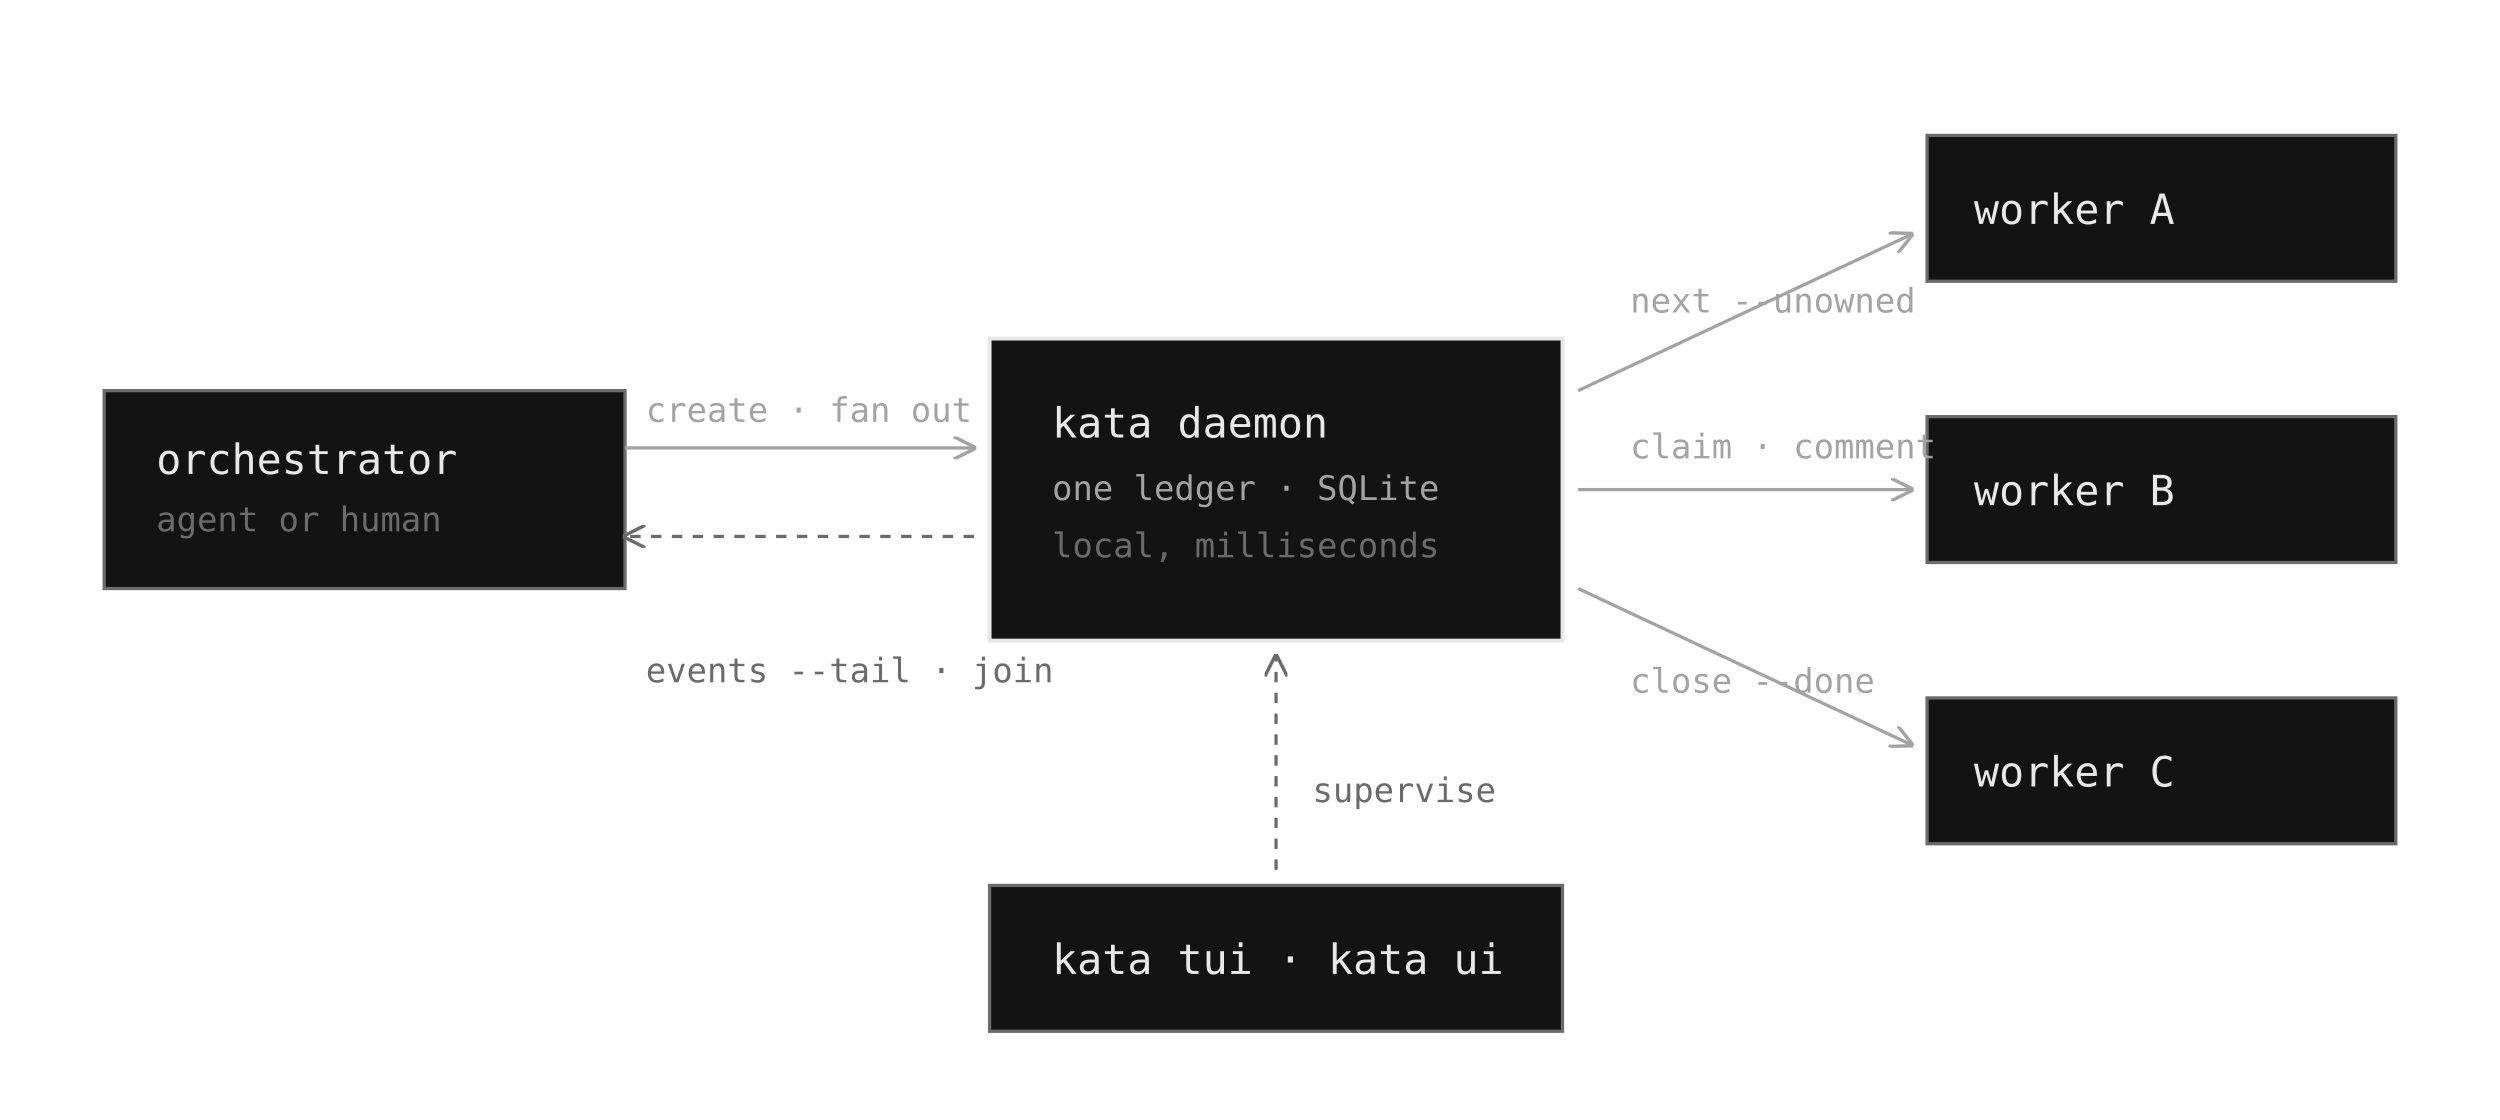
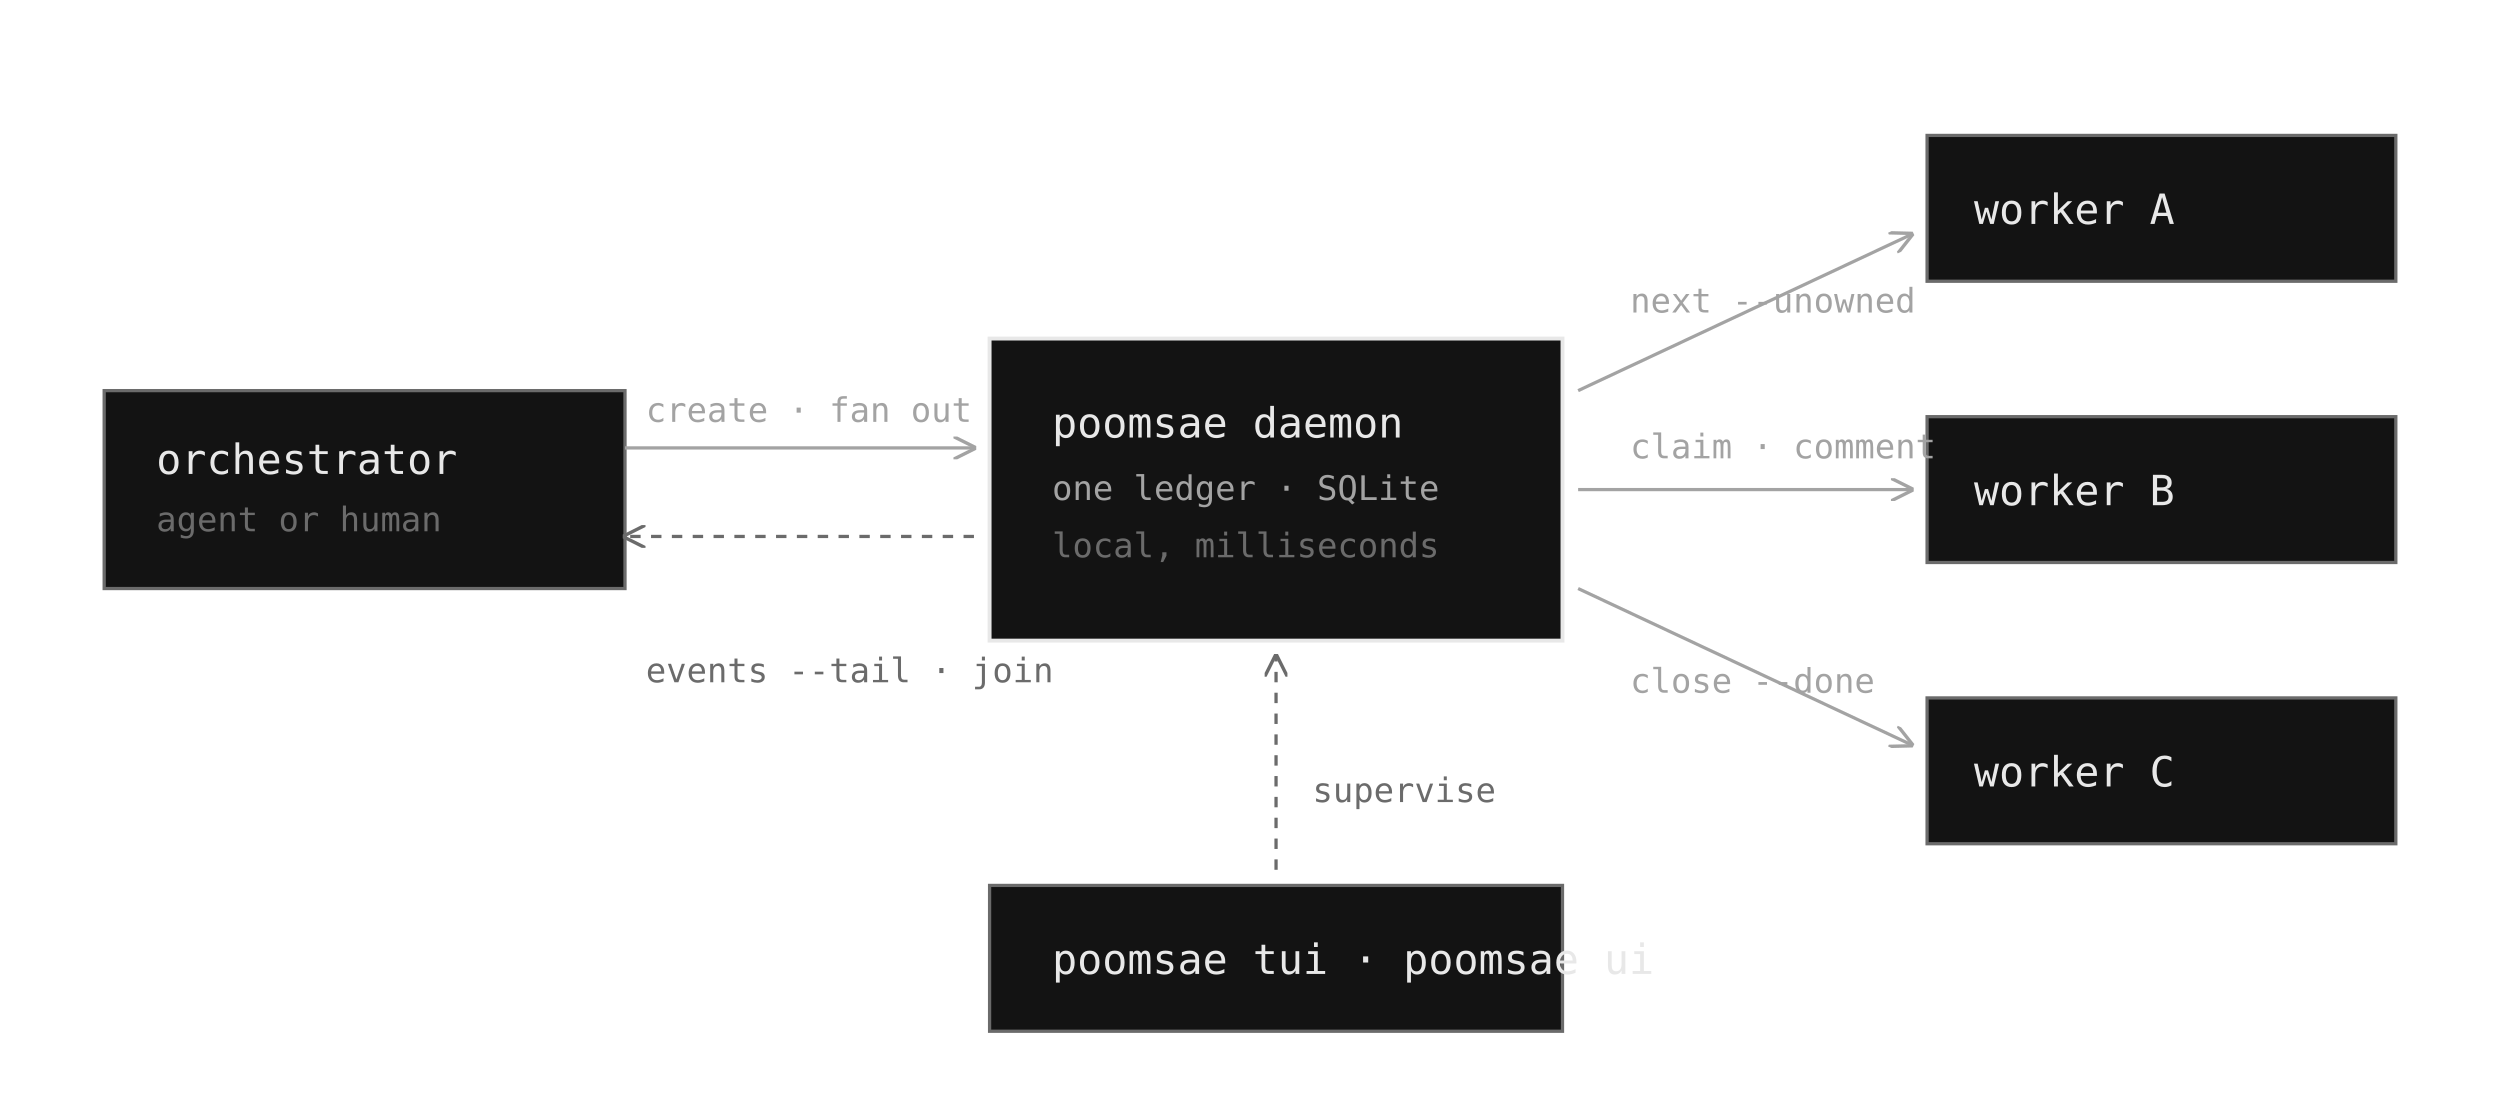
- <svg xmlns="http://www.w3.org/2000/svg" viewBox="0 0 960 430" role="img" aria-label="An orchestrator fans work out into the kata ledger, worker agents claim and close issues against it, the event stream joins results back, and a human supervises the same ledger from the TUI and browser">
+ <svg xmlns="http://www.w3.org/2000/svg" viewBox="0 0 960 430" role="img" aria-label="An orchestrator fans work out into the poomsae ledger, worker agents claim and close issues against it, the event stream joins results back, and a human supervises the same ledger from the TUI and browser">
  <style>
    text { font-family: ui-monospace, "SFMono-Regular", Menlo, monospace; }
    .t { fill: #e8e8e8; font-size: 16px; }
    .m { fill: #a3a3a3; font-size: 13px; }
    .d { fill: #6b6b6b; font-size: 13px; }
    .box { fill: #131313; stroke: #6b6b6b; stroke-width: 1.25; }
    .core { fill: #131313; stroke: #e8e8e8; stroke-width: 1.5; }
    .edge { stroke: #a3a3a3; stroke-width: 1.25; fill: none; }
    .evt { stroke: #6b6b6b; stroke-width: 1.25; fill: none; stroke-dasharray: 4 4; }
  </style>
  <defs>
    <marker id="arr" viewBox="0 0 10 10" refX="9" refY="5" markerWidth="7" markerHeight="7" orient="auto-start-reverse">
      <path d="M0,0 L10,5 L0,10" fill="none" stroke="#a3a3a3" stroke-width="1.5" />
    </marker>
    <marker id="arrdim" viewBox="0 0 10 10" refX="9" refY="5" markerWidth="7" markerHeight="7" orient="auto-start-reverse">
      <path d="M0,0 L10,5 L0,10" fill="none" stroke="#6b6b6b" stroke-width="1.5" />
    </marker>
  </defs>
  <rect class="box" x="40" y="150" width="200" height="76" />
  <text class="t" x="60" y="182">orchestrator</text>
  <text class="d" x="60" y="204">agent or human</text>
  <rect class="core" x="380" y="130" width="220" height="116" />
-   <text class="t" x="404" y="168">kata daemon</text>
+   <text class="t" x="404" y="168">poomsae daemon</text>
  <text class="m" x="404" y="192">one ledger · SQLite</text>
  <text class="d" x="404" y="214">local, milliseconds</text>
  <rect class="box" x="740" y="52" width="180" height="56" />
  <text class="t" x="758" y="86">worker A</text>
  <rect class="box" x="740" y="160" width="180" height="56" />
  <text class="t" x="758" y="194">worker B</text>
  <rect class="box" x="740" y="268" width="180" height="56" />
  <text class="t" x="758" y="302">worker C</text>
  <rect class="box" x="380" y="340" width="220" height="56" />
-   <text class="t" x="404" y="374">kata tui · kata ui</text>
+   <text class="t" x="404" y="374">poomsae tui · poomsae ui</text>
  <line class="edge" x1="240" y1="172" x2="374" y2="172" marker-end="url(#arr)" />
  <text class="m" x="248" y="162">create · fan out</text>
  <line class="evt" x1="374" y1="206" x2="240" y2="206" marker-end="url(#arrdim)" />
  <text class="d" x="248" y="262">events --tail · join</text>
  <line class="edge" x1="606" y1="150" x2="734" y2="90" marker-end="url(#arr)" />
  <line class="edge" x1="606" y1="188" x2="734" y2="188" marker-end="url(#arr)" />
  <line class="edge" x1="606" y1="226" x2="734" y2="286" marker-end="url(#arr)" />
  <text class="m" x="626" y="120">next --unowned</text>
  <text class="m" x="626" y="176">claim · comment</text>
  <text class="m" x="626" y="266">close --done</text>
  <line class="evt" x1="490" y1="334" x2="490" y2="252" marker-end="url(#arrdim)" />
  <text class="d" x="504" y="308">supervise</text>
</svg>
